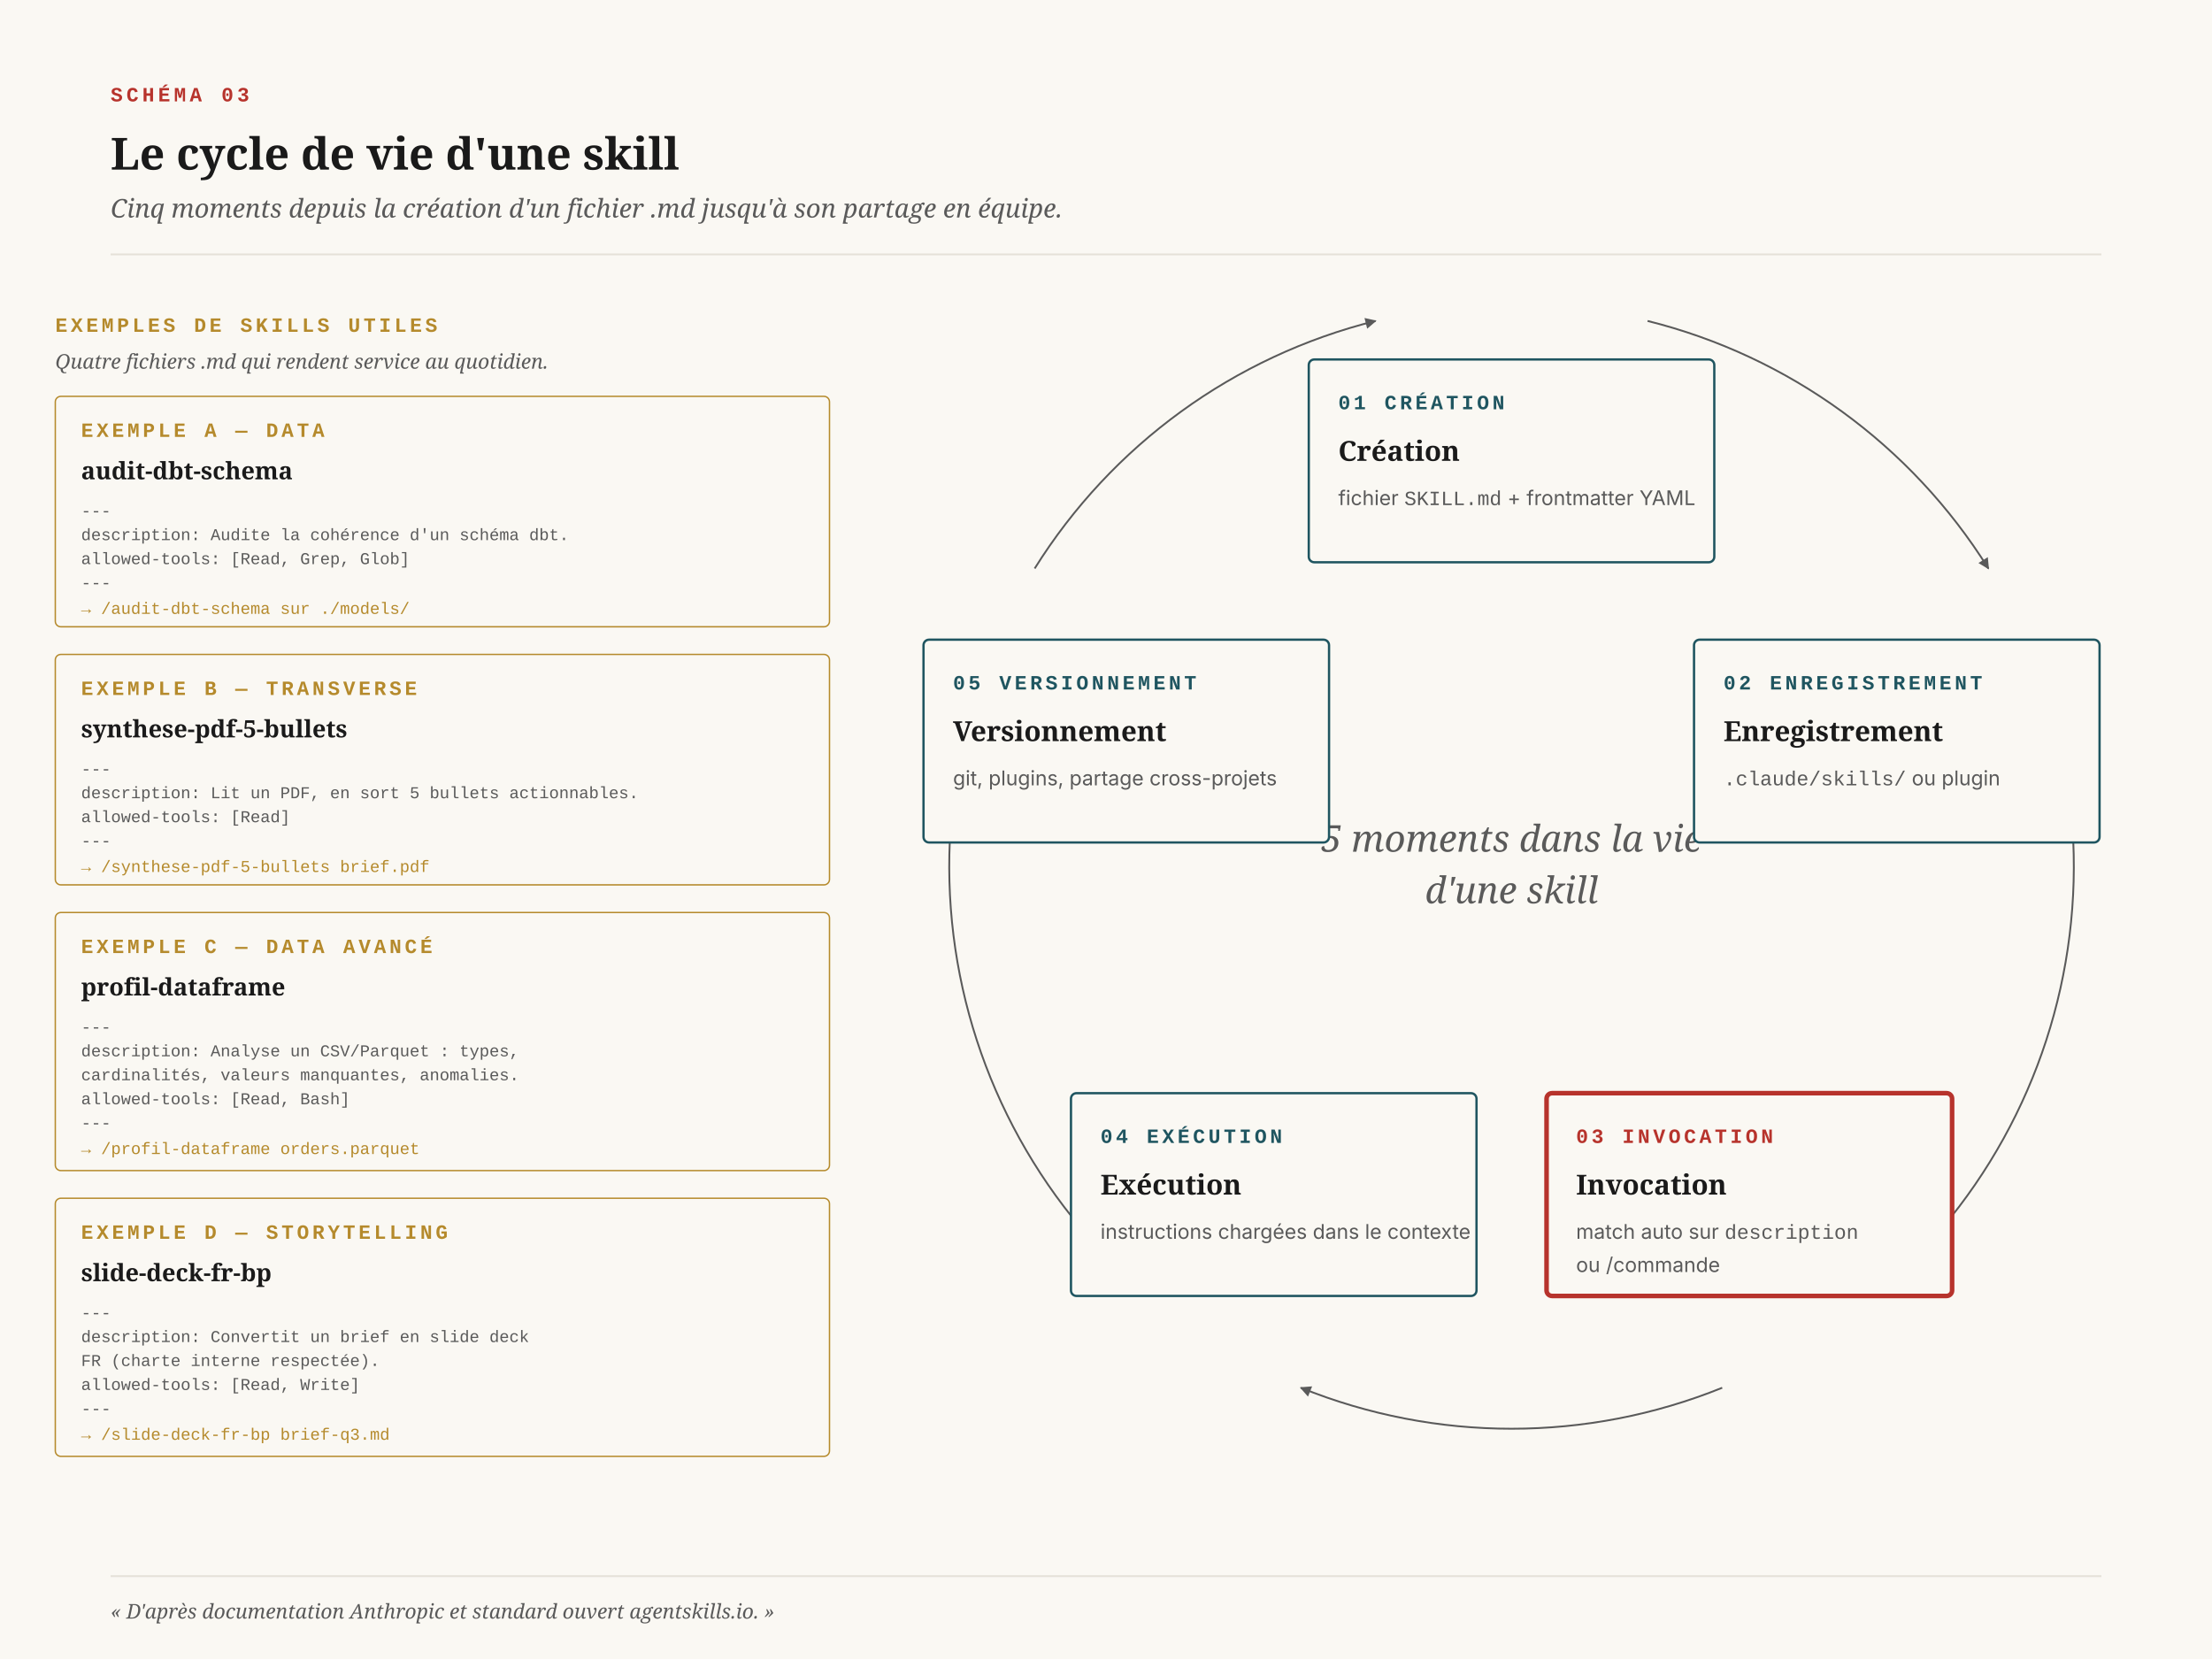
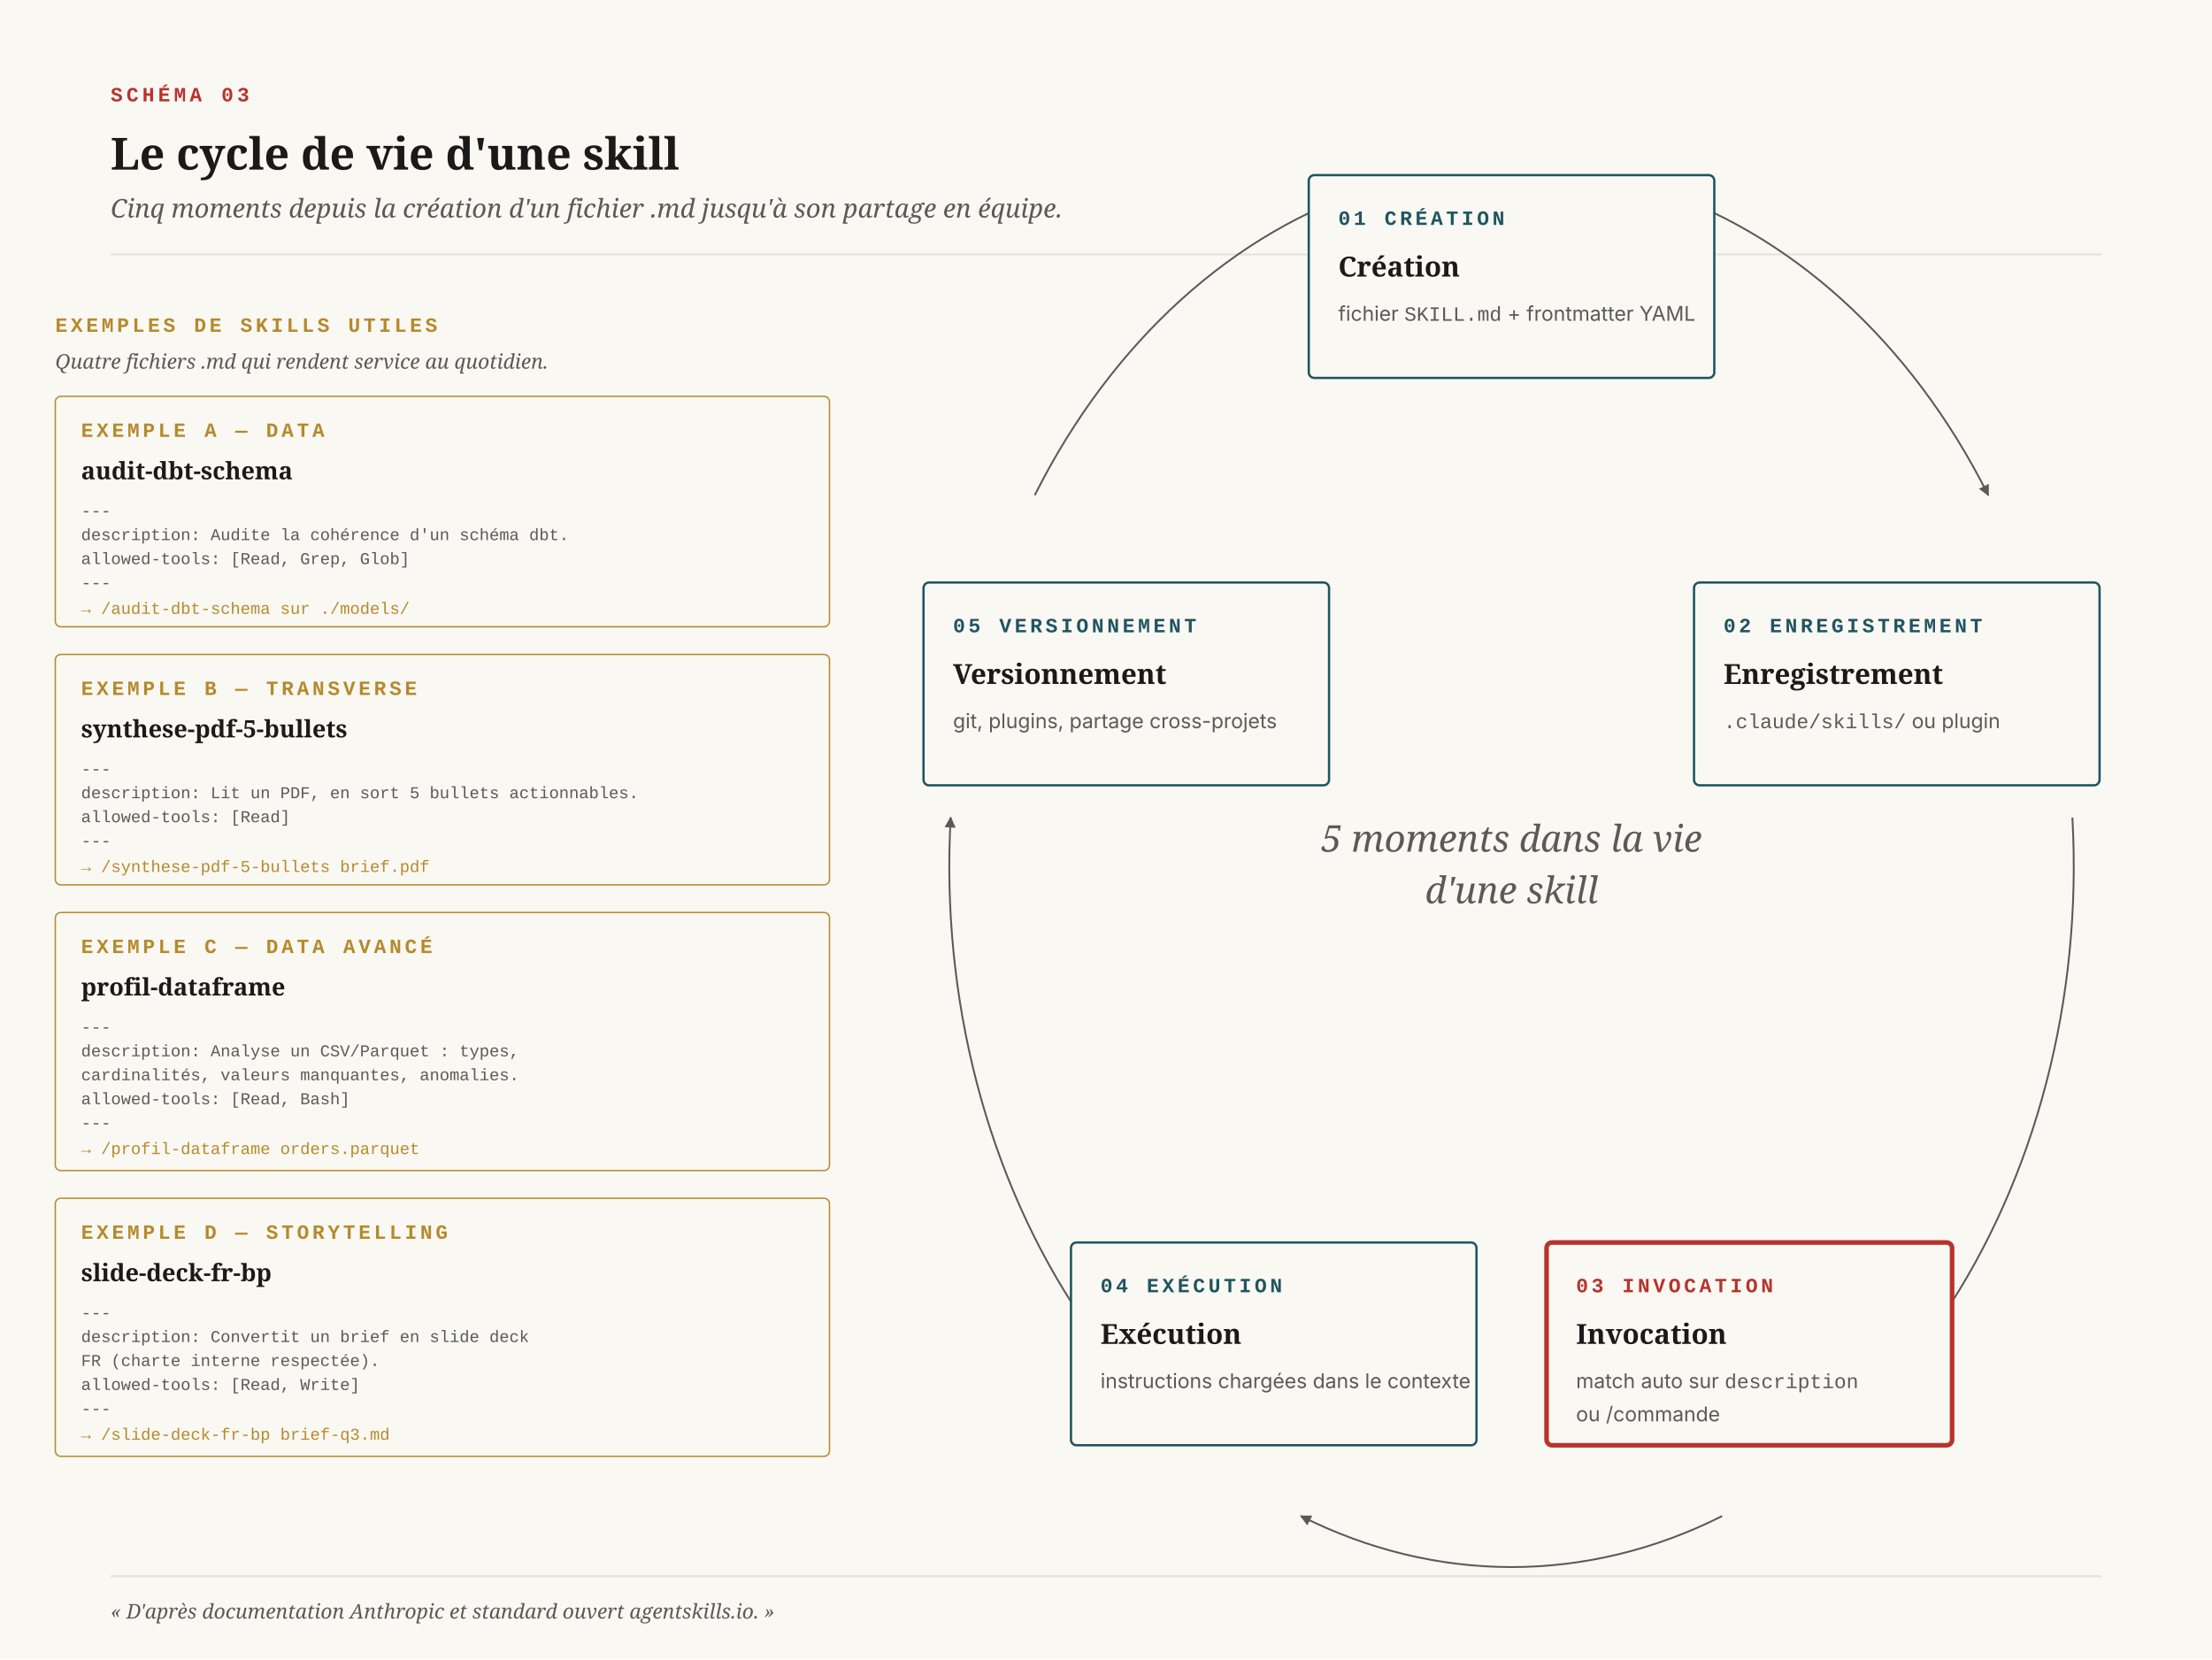
<svg xmlns="http://www.w3.org/2000/svg" viewBox="0 0 1200 900" data-schema-id="schema-03" role="img" aria-labelledby="schema-03-title">
  <defs>
    <style>
      .display { font-family: 'Spectral', Georgia, serif; }
      .body { font-family: 'Inter', -apple-system, sans-serif; }
      .mono { font-family: 'JetBrains Mono', 'Courier New', monospace; }
      .ink { fill: #1A1A1A; }
      .graphite { fill: #5A5A5A; }
      .carmine { fill: #B7332C; }
      .teal { fill: #1F5560; }
      .mustard { fill: #B58A2C; }
    </style>
    <marker id="arrow" viewBox="0 0 10 10" refX="9" refY="5" markerWidth="6" markerHeight="6" orient="auto-start-reverse">
      <path d="M 0 0 L 10 5 L 0 10 z" fill="#5A5A5A" />
    </marker>
  </defs>
  <rect width="1200" height="900" fill="#FAF8F3" />
-   <text class="mono carmine" x="60" y="55" font-size="11" letter-spacing="0.18em" font-weight="600">SCHÉMA 03</text>
-   <text class="display ink" x="60" y="92" font-size="24" font-weight="600">Le cycle de vie d'une skill</text>
-   <text class="display graphite" x="60" y="118" font-size="14" font-style="italic">Cinq moments depuis la création d'un fichier .md jusqu'à son partage en équipe.</text>
+   <g class="svg-header">
+     <text class="mono carmine" x="60" y="55" font-size="11" letter-spacing="0.18em" font-weight="600">SCHÉMA 03</text>
+     <text class="display ink" x="60" y="92" font-size="24" font-weight="600">Le cycle de vie d'une skill</text>
+     <text class="display graphite" x="60" y="118" font-size="14" font-style="italic">Cinq moments depuis la création d'un fichier .md jusqu'à son partage en équipe.</text>
+   </g>
  <line x1="60" y1="138" x2="1140" y2="138" stroke="#E5E1D8" stroke-width="1" />
  <text class="mono mustard" x="30" y="180" font-size="11" font-weight="600" letter-spacing="0.16em">EXEMPLES DE SKILLS UTILES</text>
  <text class="display graphite" x="30" y="200" font-size="11" font-style="italic">Quatre fichiers .md qui rendent service au quotidien.</text>
  <g>
    <rect x="30" y="215" width="420" height="125" rx="3" fill="#FAF8F3" stroke="#B58A2C" stroke-width="0.75" />
    <text class="mono mustard" x="44" y="237" font-size="11" font-weight="600" letter-spacing="0.16em">EXEMPLE A — DATA</text>
    <text class="display ink" x="44" y="260" font-size="13" font-weight="600">audit-dbt-schema</text>
    <text class="mono graphite" x="44" y="280" font-size="9">---</text>
    <text class="mono graphite" x="44" y="293" font-size="9">description: Audite la cohérence d'un schéma dbt.</text>
    <text class="mono graphite" x="44" y="306" font-size="9">allowed-tools: [Read, Grep, Glob]</text>
    <text class="mono graphite" x="44" y="319" font-size="9">---</text>
    <text class="mono mustard" x="44" y="333" font-size="9">→ /audit-dbt-schema sur ./models/</text>
  </g>
  <g>
    <rect x="30" y="355" width="420" height="125" rx="3" fill="#FAF8F3" stroke="#B58A2C" stroke-width="0.75" />
    <text class="mono mustard" x="44" y="377" font-size="11" font-weight="600" letter-spacing="0.16em">EXEMPLE B — TRANSVERSE</text>
    <text class="display ink" x="44" y="400" font-size="13" font-weight="600">synthese-pdf-5-bullets</text>
    <text class="mono graphite" x="44" y="420" font-size="9">---</text>
    <text class="mono graphite" x="44" y="433" font-size="9">description: Lit un PDF, en sort 5 bullets actionnables.</text>
    <text class="mono graphite" x="44" y="446" font-size="9">allowed-tools: [Read]</text>
    <text class="mono graphite" x="44" y="459" font-size="9">---</text>
    <text class="mono mustard" x="44" y="473" font-size="9">→ /synthese-pdf-5-bullets brief.pdf</text>
  </g>
  <g>
    <rect x="30" y="495" width="420" height="140" rx="3" fill="#FAF8F3" stroke="#B58A2C" stroke-width="0.75" />
    <text class="mono mustard" x="44" y="517" font-size="11" font-weight="600" letter-spacing="0.16em">EXEMPLE C — DATA AVANCÉ</text>
    <text class="display ink" x="44" y="540" font-size="13" font-weight="600">profil-dataframe</text>
    <text class="mono graphite" x="44" y="560" font-size="9">---</text>
    <text class="mono graphite" x="44" y="573" font-size="9">description: Analyse un CSV/Parquet : types,</text>
    <text class="mono graphite" x="44" y="586" font-size="9">  cardinalités, valeurs manquantes, anomalies.</text>
    <text class="mono graphite" x="44" y="599" font-size="9">allowed-tools: [Read, Bash]</text>
    <text class="mono graphite" x="44" y="612" font-size="9">---</text>
    <text class="mono mustard" x="44" y="626" font-size="9">→ /profil-dataframe orders.parquet</text>
  </g>
  <g>
    <rect x="30" y="650" width="420" height="140" rx="3" fill="#FAF8F3" stroke="#B58A2C" stroke-width="0.75" />
    <text class="mono mustard" x="44" y="672" font-size="11" font-weight="600" letter-spacing="0.16em">EXEMPLE D — STORYTELLING</text>
    <text class="display ink" x="44" y="695" font-size="13" font-weight="600">slide-deck-fr-bp</text>
    <text class="mono graphite" x="44" y="715" font-size="9">---</text>
    <text class="mono graphite" x="44" y="728" font-size="9">description: Convertit un brief en slide deck</text>
    <text class="mono graphite" x="44" y="741" font-size="9">  FR (charte interne respectée).</text>
    <text class="mono graphite" x="44" y="754" font-size="9">allowed-tools: [Read, Write]</text>
    <text class="mono graphite" x="44" y="767" font-size="9">---</text>
    <text class="mono mustard" x="44" y="781" font-size="9">→ /slide-deck-fr-bp brief-q3.md</text>
  </g>
  <text class="display graphite" x="820" y="462" font-size="20" font-style="italic" text-anchor="middle">5 moments dans la vie</text>
  <text class="display graphite" x="820" y="490" font-size="20" font-style="italic" text-anchor="middle">d'une skill</text>
-   <path d="M 893.8,174.1 A 305,305 0 0 1 1078.7,308.4" fill="none" stroke="#5A5A5A" stroke-width="1" marker-end="url(#arrow)" />
-   <path d="M 1124.3,448.7 A 305,305 0 0 1 1053.6,666.1" fill="none" stroke="#5A5A5A" stroke-width="1" marker-end="url(#arrow)" />
-   <path d="M 934.3,752.8 A 305,305 0 0 1 705.7,752.8" fill="none" stroke="#5A5A5A" stroke-width="1" marker-end="url(#arrow)" />
-   <path d="M 586.4,666.1 A 305,305 0 0 1 515.7,448.7" fill="none" stroke="#5A5A5A" stroke-width="1" marker-end="url(#arrow)" />
-   <path d="M 561.3,308.4 A 305,305 0 0 1 746.2,174.1" fill="none" stroke="#5A5A5A" stroke-width="1" marker-end="url(#arrow)" />
+   <path d="M 893.78,101.29 A 305,380 0 0 1 1078.65,268.64" fill="none" stroke="#5A5A5A" stroke-width="1" marker-end="url(#arrow)" />
+   <path d="M 1124.26,443.47 A 305,380 0 0 1 1053.66,714.27" fill="none" stroke="#5A5A5A" stroke-width="1" marker-end="url(#arrow)" />
+   <path d="M 934.27,822.39 A 305,380 0 0 1 705.73,822.39" fill="none" stroke="#5A5A5A" stroke-width="1" marker-end="url(#arrow)" />
+   <path d="M 586.34,714.27 A 305,380 0 0 1 515.74,443.47" fill="none" stroke="#5A5A5A" stroke-width="1" marker-end="url(#arrow)" />
+   <path d="M 561.35,268.64 A 305,380 0 0 1 746.22,101.29" fill="none" stroke="#5A5A5A" stroke-width="1" marker-end="url(#arrow)" />
  <g>
-     <rect x="710" y="195" width="220" height="110" rx="3" fill="#FAF8F3" stroke="#1F5560" stroke-width="1.25" />
-     <text class="mono teal" x="726" y="222" font-size="11" font-weight="600" letter-spacing="0.16em">01 CRÉATION</text>
-     <text class="display ink" x="726" y="250" font-size="15" font-weight="600">Création</text>
-     <text class="body graphite" x="726" y="274" font-size="11">fichier <tspan class="mono" font-size="11">SKILL.md</tspan> + frontmatter YAML</text>
+     <rect x="710" y="95" width="220" height="110" rx="3" fill="#FAF8F3" stroke="#1F5560" stroke-width="1.25" />
+     <text class="mono teal" x="726" y="122" font-size="11" font-weight="600" letter-spacing="0.16em">01 CRÉATION</text>
+     <text class="display ink" x="726" y="150" font-size="15" font-weight="600">Création</text>
+     <text class="body graphite" x="726" y="174" font-size="11">fichier <tspan class="mono" font-size="11">SKILL.md</tspan> + frontmatter YAML</text>
  </g>
  <g>
-     <rect x="919" y="347" width="220" height="110" rx="3" fill="#FAF8F3" stroke="#1F5560" stroke-width="1.25" />
-     <text class="mono teal" x="935" y="374" font-size="11" font-weight="600" letter-spacing="0.16em">02 ENREGISTREMENT</text>
-     <text class="display ink" x="935" y="402" font-size="15" font-weight="600">Enregistrement</text>
-     <text class="body graphite" x="935" y="426" font-size="11">
+     <rect x="919" y="316" width="220" height="110" rx="3" fill="#FAF8F3" stroke="#1F5560" stroke-width="1.25" />
+     <text class="mono teal" x="935" y="343" font-size="11" font-weight="600" letter-spacing="0.16em">02 ENREGISTREMENT</text>
+     <text class="display ink" x="935" y="371" font-size="15" font-weight="600">Enregistrement</text>
+     <text class="body graphite" x="935" y="395" font-size="11">
      <tspan class="mono" font-size="11">.claude/skills/</tspan> ou plugin</text>
  </g>
  <g>
-     <rect x="839" y="593" width="220" height="110" rx="3" fill="#FAF8F3" stroke="#B7332C" stroke-width="2.5" />
-     <text class="mono carmine" x="855" y="620" font-size="11" font-weight="600" letter-spacing="0.16em">03 INVOCATION</text>
-     <text class="display ink" x="855" y="648" font-size="15" font-weight="600">Invocation</text>
-     <text class="body graphite" x="855" y="672" font-size="11">match auto sur <tspan class="mono" font-size="11">description</tspan>
+     <rect x="839" y="674" width="220" height="110" rx="3" fill="#FAF8F3" stroke="#B7332C" stroke-width="2.5" />
+     <text class="mono carmine" x="855" y="701" font-size="11" font-weight="600" letter-spacing="0.16em">03 INVOCATION</text>
+     <text class="display ink" x="855" y="729" font-size="15" font-weight="600">Invocation</text>
+     <text class="body graphite" x="855" y="753" font-size="11">match auto sur <tspan class="mono" font-size="11">description</tspan>
    </text>
-     <text class="body graphite" x="855" y="690" font-size="11">ou /commande</text>
+     <text class="body graphite" x="855" y="771" font-size="11">ou /commande</text>
  </g>
  <g>
-     <rect x="581" y="593" width="220" height="110" rx="3" fill="#FAF8F3" stroke="#1F5560" stroke-width="1.25" />
-     <text class="mono teal" x="597" y="620" font-size="11" font-weight="600" letter-spacing="0.16em">04 EXÉCUTION</text>
-     <text class="display ink" x="597" y="648" font-size="15" font-weight="600">Exécution</text>
-     <text class="body graphite" x="597" y="672" font-size="11">instructions chargées dans le contexte</text>
+     <rect x="581" y="674" width="220" height="110" rx="3" fill="#FAF8F3" stroke="#1F5560" stroke-width="1.25" />
+     <text class="mono teal" x="597" y="701" font-size="11" font-weight="600" letter-spacing="0.16em">04 EXÉCUTION</text>
+     <text class="display ink" x="597" y="729" font-size="15" font-weight="600">Exécution</text>
+     <text class="body graphite" x="597" y="753" font-size="11">instructions chargées dans le contexte</text>
  </g>
  <g>
-     <rect x="501" y="347" width="220" height="110" rx="3" fill="#FAF8F3" stroke="#1F5560" stroke-width="1.25" />
-     <text class="mono teal" x="517" y="374" font-size="11" font-weight="600" letter-spacing="0.16em">05 VERSIONNEMENT</text>
-     <text class="display ink" x="517" y="402" font-size="15" font-weight="600">Versionnement</text>
-     <text class="body graphite" x="517" y="426" font-size="11">git, plugins, partage cross-projets</text>
+     <rect x="501" y="316" width="220" height="110" rx="3" fill="#FAF8F3" stroke="#1F5560" stroke-width="1.25" />
+     <text class="mono teal" x="517" y="343" font-size="11" font-weight="600" letter-spacing="0.16em">05 VERSIONNEMENT</text>
+     <text class="display ink" x="517" y="371" font-size="15" font-weight="600">Versionnement</text>
+     <text class="body graphite" x="517" y="395" font-size="11">git, plugins, partage cross-projets</text>
  </g>
-   <line x1="60" y1="855" x2="1140" y2="855" stroke="#E5E1D8" stroke-width="1" />
-   <text class="display graphite" x="60" y="878" font-size="11" font-style="italic">« D'après documentation Anthropic et standard ouvert agentskills.io. »</text>
+   <g class="svg-footer">
+     <line x1="60" y1="855" x2="1140" y2="855" stroke="#E5E1D8" stroke-width="1" />
+     <text class="display graphite" x="60" y="878" font-size="11" font-style="italic">« D'après documentation Anthropic et standard ouvert agentskills.io. »</text>
+   </g>
</svg>
